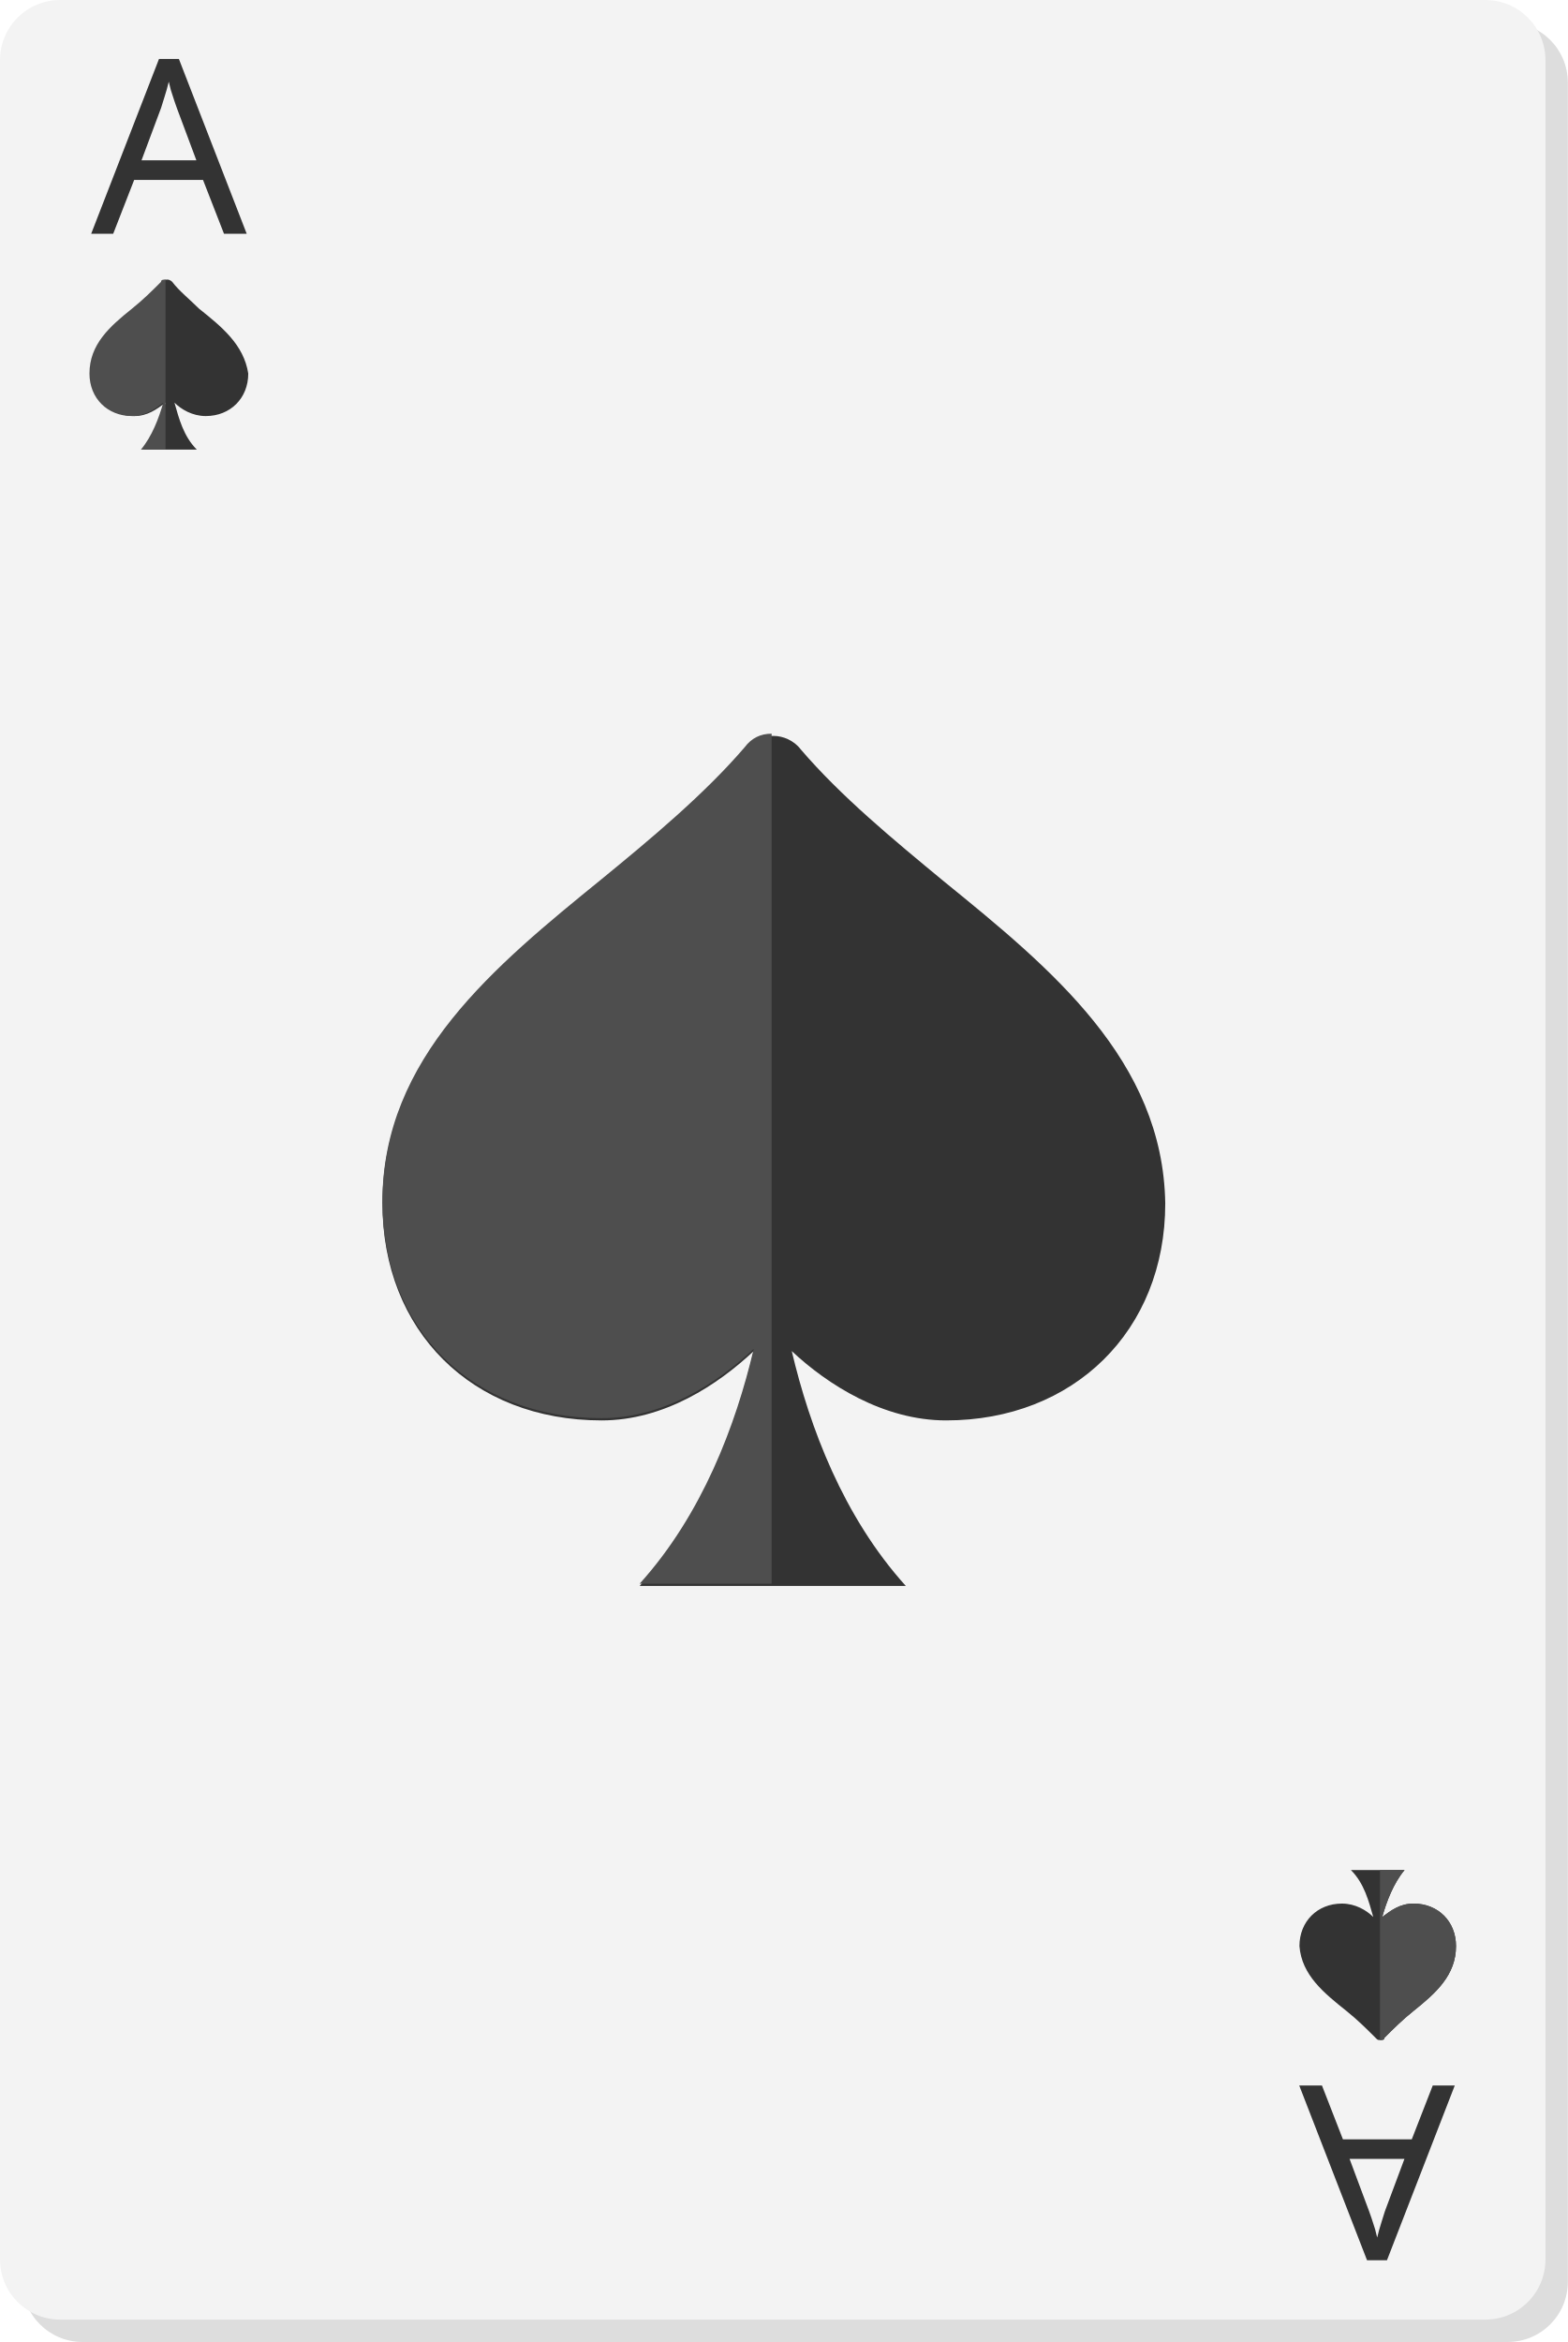
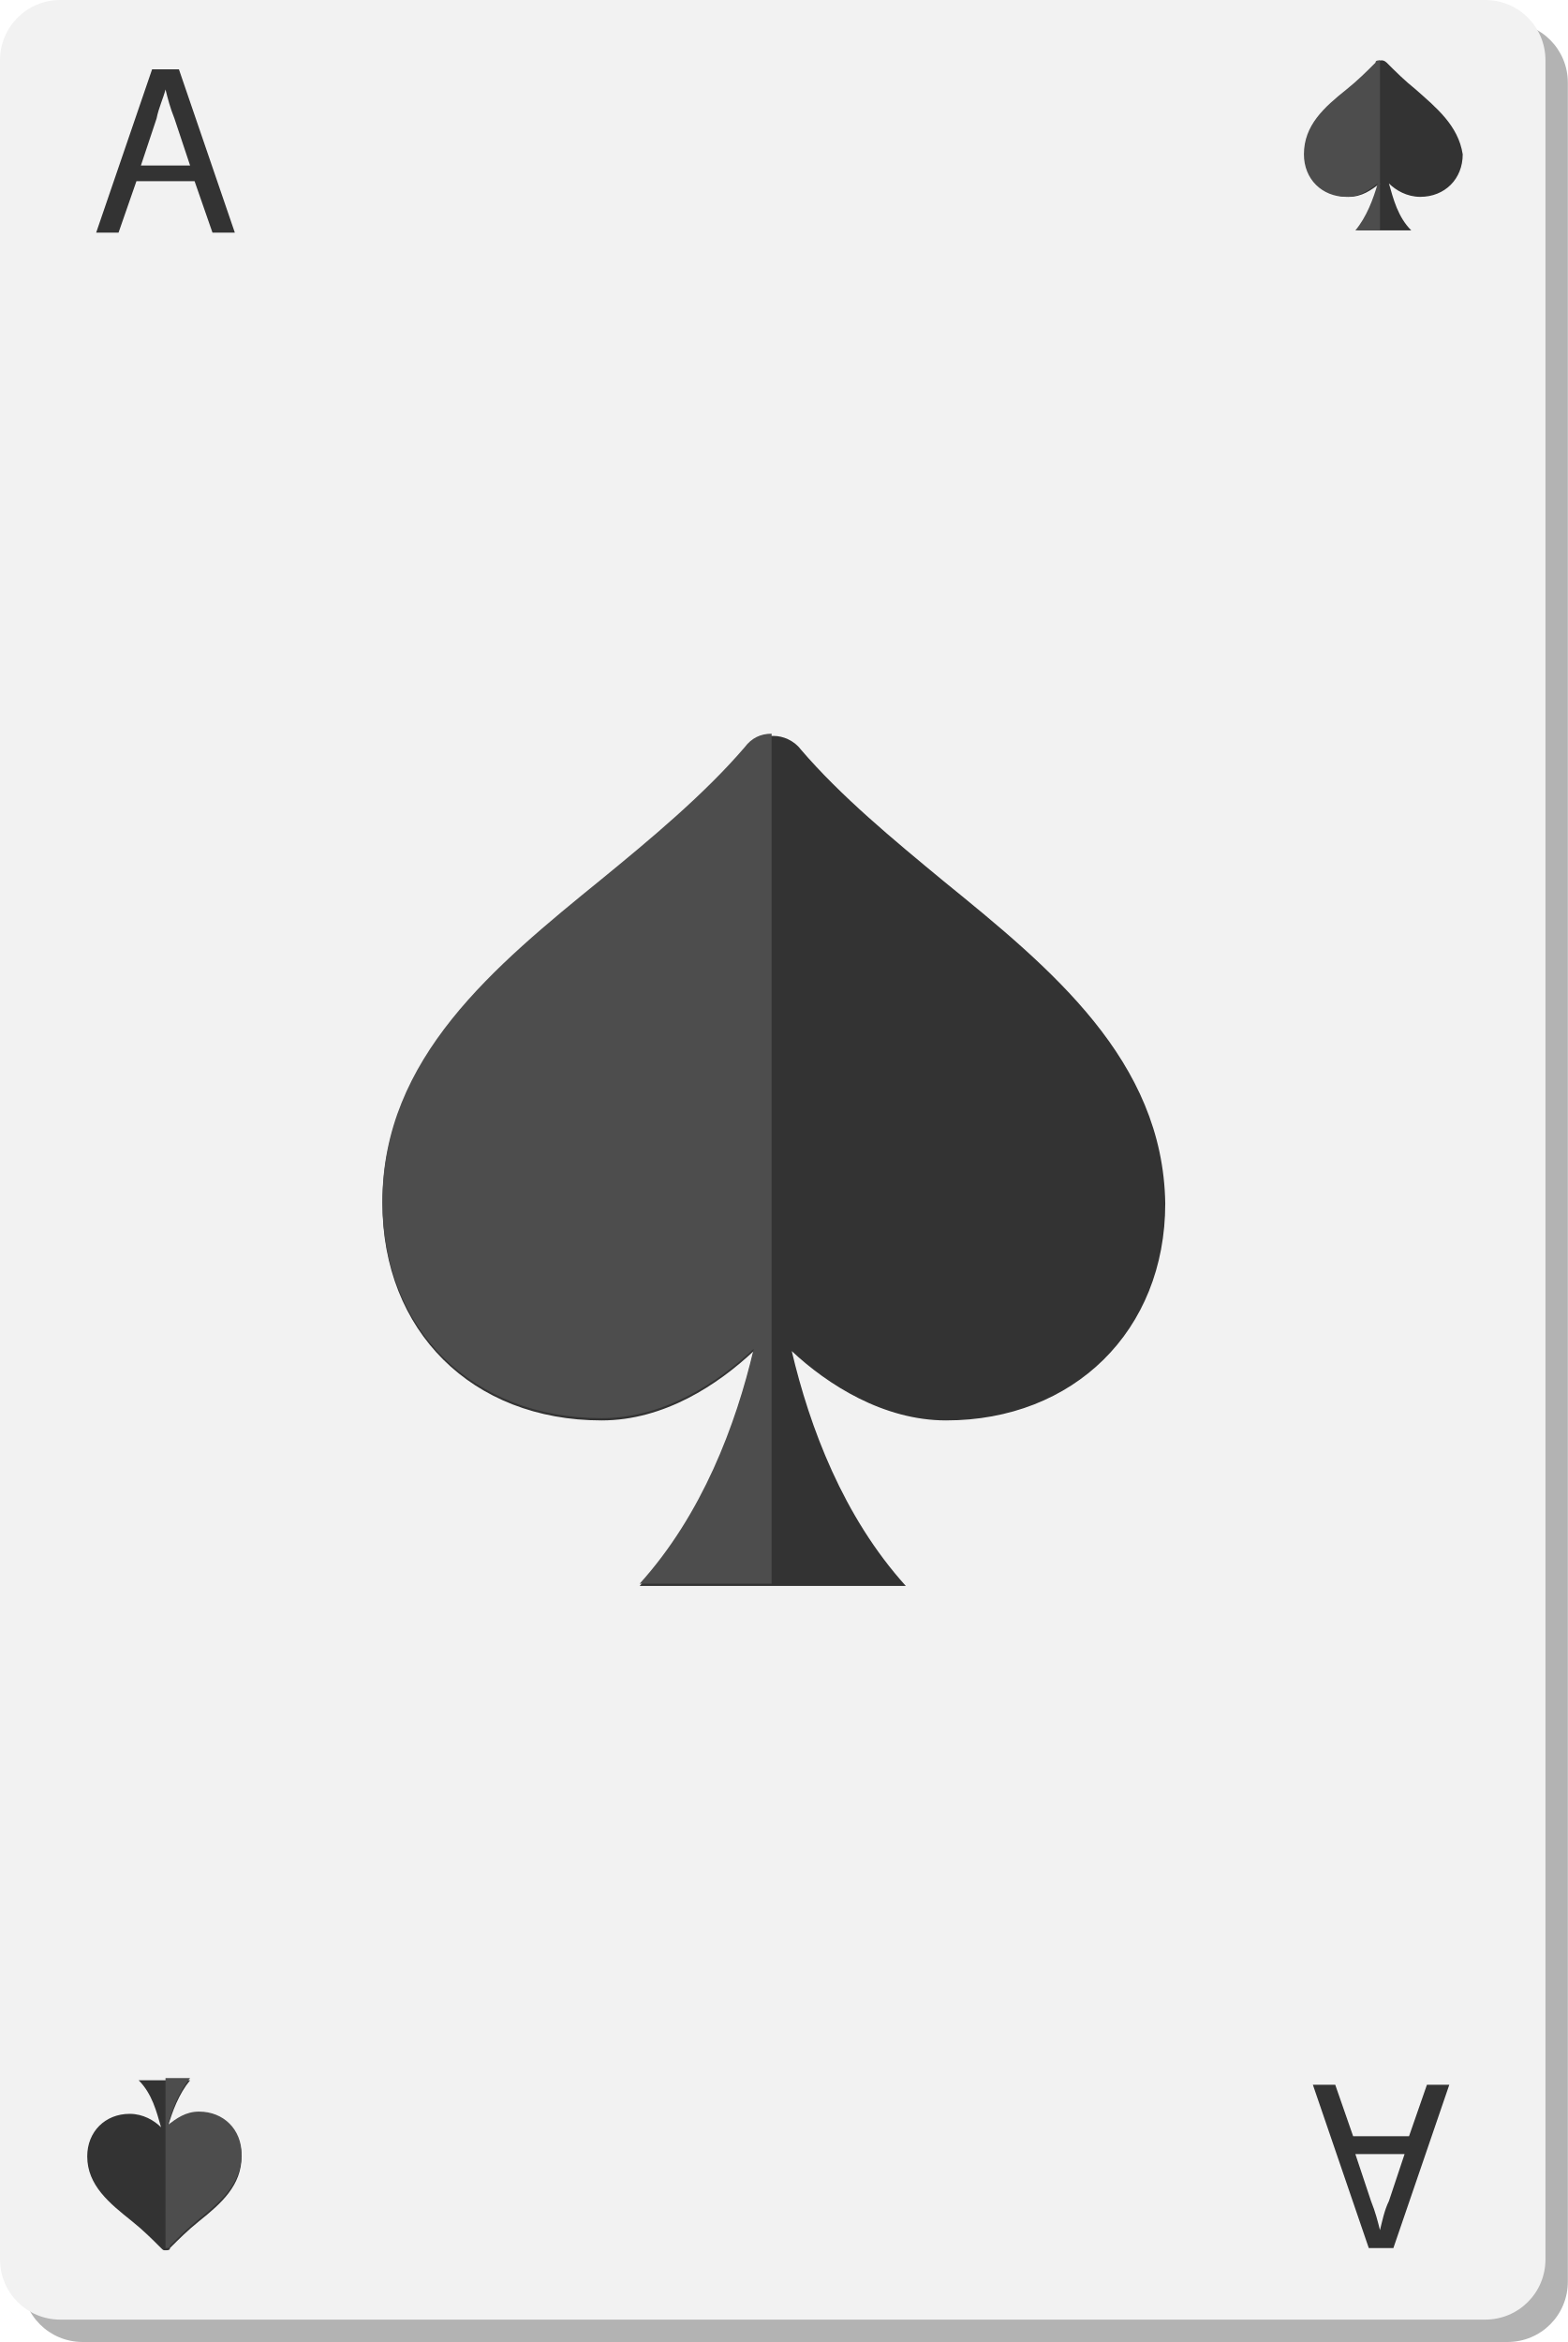
<svg xmlns="http://www.w3.org/2000/svg" version="1.1" id="Layer_1" x="0px" y="0px" viewBox="0 0 70.1 104.7" style="enable-background:new 0 0 70.1 104.7;" xml:space="preserve">
  <style type="text/css">
- 	.st0{fill:#DDDDDD;}
- 	.st1{fill:#F3F3F3;}
+ 	.st0{fill:#B3B3B3;}
+ 	.st1{fill:#F2F2F2;}
	.st2{fill:#333333;}
- 	.st3{fill:#4E4E4E;}
- 	.st4{fill:none;}
- 	.st5{font-family:'MyriadPro-Regular';}
- 	.st6{font-size:10.886px;}
+ 	.st3{fill:#4D4D4D;}
</style>
+   <path class="st0" d="M70.1,102c0,1.5-1.2,2.7-2.7,2.7H3.7c-1.5,0-2.7-1.2-2.7-2.7V3.7C1,2.2,2.2,1,3.7,1h63.7c1.5,0,2.7,1.2,2.7,2.7  V102z" />
  <g>
-     <path class="st0" d="M70.1,102c0,1.5-1.2,2.7-2.7,2.7H3.7c-1.5,0-2.7-1.2-2.7-2.7V3.7C1,2.2,2.2,1,3.7,1h63.7   c1.5,0,2.7,1.2,2.7,2.7V102z" />
+     <path class="st1" d="M69.1,101c0,1.5-1.2,2.7-2.7,2.7H2.7c-1.5,0-2.7-1.2-2.7-2.7V2.7C0,1.2,1.2,0,2.7,0h63.7   c1.5,0,2.7,1.2,2.7,2.7V101z" />
    <g>
-       <path class="st1" d="M69.1,101c0,1.5-1.2,2.7-2.7,2.7H2.7c-1.5,0-2.7-1.2-2.7-2.7V2.7C0,1.2,1.2,0,2.7,0h63.7    c1.5,0,2.7,1.2,2.7,2.7V101z" />
-       <g>
-         <path class="st2" d="M42.2,39.4c-2.3-1.9-4.6-3.8-6.4-5.9c-0.3-0.4-0.8-0.6-1.2-0.6h-0.1c-0.5,0-0.9,0.2-1.2,0.6     c-1.8,2.1-4.2,4.1-6.4,5.9c-4.8,3.9-9.8,8-9.8,14.4c0,5.7,4,9.7,9.8,9.7c2.8,0,5.2-1.6,6.8-3.1c-0.8,3.4-2.3,7.4-5.1,10.5h11.9     c-2.8-3.1-4.3-7.1-5.1-10.5c1.6,1.5,4.1,3.1,6.9,3.1c5.7,0,9.8-4,9.8-9.7C52,47.4,47,43.3,42.2,39.4z" />
-         <path class="st3" d="M34.5,70.8v-38h0c-0.5,0-0.9,0.2-1.2,0.6c-1.8,2.1-4.2,4.1-6.4,5.9c-4.8,3.9-9.8,8-9.8,14.4     c0,5.7,4,9.7,9.8,9.7c2.8,0,5.2-1.6,6.8-3.1c-0.8,3.4-2.3,7.4-5.1,10.5H34.5z" />
-       </g>
-       <g>
-         <path class="st2" d="M8.9,13.8C8.5,13.4,8,13,7.7,12.6c-0.1-0.1-0.2-0.1-0.2-0.1h0c-0.1,0-0.2,0-0.2,0.1     c-0.4,0.4-0.8,0.8-1.3,1.2c-1,0.8-1.9,1.6-1.9,2.9c0,1.1,0.8,1.9,1.9,1.9c0.6,0,1-0.3,1.4-0.6c-0.2,0.7-0.5,1.5-1,2.1h2.4     c-0.6-0.6-0.8-1.4-1-2.1c0.3,0.3,0.8,0.6,1.4,0.6c1.1,0,1.9-0.8,1.9-1.9C10.9,15.4,9.9,14.6,8.9,13.8z" />
-         <path class="st3" d="M7.4,20v-7.5l0,0c-0.1,0-0.2,0-0.2,0.1c-0.4,0.4-0.8,0.8-1.3,1.2c-1,0.8-1.9,1.6-1.9,2.9     c0,1.1,0.8,1.9,1.9,1.9c0.6,0,1-0.3,1.4-0.6c-0.2,0.7-0.5,1.5-1,2.1H7.4z" />
-       </g>
-       <rect x="2.7" y="2.7" class="st4" width="9.4" height="9.8" />
-       <text transform="matrix(1 0 0 1 4.0772 10.4493)" class="st2 st5 st6">A</text>
-       <g>
-         <path class="st2" d="M60.2,89.9c0.5,0.4,0.9,0.8,1.3,1.2c0.1,0.1,0.1,0.1,0.2,0.1h0c0.1,0,0.2,0,0.2-0.1c0.4-0.4,0.8-0.8,1.3-1.2     c1-0.8,1.9-1.6,1.9-2.9c0-1.1-0.8-1.9-1.9-1.9c-0.6,0-1,0.3-1.4,0.6c0.2-0.7,0.5-1.5,1-2.1h-2.4c0.6,0.6,0.8,1.4,1,2.1     c-0.3-0.3-0.8-0.6-1.4-0.6c-1.1,0-1.9,0.8-1.9,1.9C58.2,88.3,59.2,89.1,60.2,89.9z" />
-         <path class="st3" d="M61.7,83.7v7.5l0,0c0.1,0,0.2,0,0.2-0.1c0.4-0.4,0.8-0.8,1.3-1.2c1-0.8,1.9-1.6,1.9-2.9     c0-1.1-0.8-1.9-1.9-1.9c-0.6,0-1,0.3-1.4,0.6c0.2-0.7,0.5-1.5,1-2.1H61.7z" />
-       </g>
-       <rect x="57" y="91.2" class="st4" width="9.4" height="9.8" />
-       <text transform="matrix(-1 0 0 -1 65.044 93.2335)" class="st2 st5 st6">A</text>
+       <path class="st2" d="M42.2,39.4c-2.3-1.9-4.6-3.8-6.4-5.9c-0.3-0.4-0.8-0.6-1.2-0.6h-0.1c-0.5,0-0.9,0.2-1.2,0.6    c-1.8,2.1-4.2,4.1-6.4,5.9c-4.8,3.9-9.8,8-9.8,14.4c0,5.7,4,9.7,9.8,9.7c2.8,0,5.2-1.6,6.8-3.1c-0.8,3.4-2.3,7.4-5.1,10.5h11.9    c-2.8-3.1-4.3-7.1-5.1-10.5c1.6,1.5,4.1,3.1,6.9,3.1c5.7,0,9.8-4,9.8-9.7C52,47.4,47,43.3,42.2,39.4z" />
+       <path class="st3" d="M34.5,70.8v-38h0c-0.5,0-0.9,0.2-1.2,0.6c-1.8,2.1-4.2,4.1-6.4,5.9c-4.8,3.9-9.8,8-9.8,14.4    c0,5.7,4,9.7,9.8,9.7c2.8,0,5.2-1.6,6.8-3.1c-0.8,3.4-2.3,7.4-5.1,10.5H34.5z" />
+     </g>
+     <g>
+       <path class="st2" d="M63.3,4c-0.5-0.4-0.9-0.8-1.3-1.2c-0.1-0.1-0.2-0.1-0.2-0.1h0c-0.1,0-0.2,0-0.2,0.1c-0.4,0.4-0.8,0.8-1.3,1.2    c-1,0.8-1.9,1.6-1.9,2.9c0,1.1,0.8,1.9,1.9,1.9c0.6,0,1-0.3,1.4-0.6c-0.2,0.7-0.5,1.5-1,2.1h2.4c-0.6-0.6-0.8-1.4-1-2.1    c0.3,0.3,0.8,0.6,1.4,0.6c1.1,0,1.9-0.8,1.9-1.9C65.2,5.6,64.2,4.8,63.3,4z" />
+       <path class="st3" d="M61.7,10.3V2.7l0,0c-0.1,0-0.2,0-0.2,0.1c-0.4,0.4-0.8,0.8-1.3,1.2c-1,0.8-1.9,1.6-1.9,2.9    c0,1.1,0.8,1.9,1.9,1.9c0.6,0,1-0.3,1.4-0.6c-0.2,0.7-0.5,1.5-1,2.1H61.7z" />
+     </g>
+     <g>
+       <path class="st2" d="M6.1,8.1l-0.8,2.3h-1l2.5-7.3H8l2.5,7.3h-1L8.7,8.1H6.1z M8.5,7.4L7.8,5.3C7.6,4.8,7.5,4.4,7.4,4h0    C7.3,4.4,7.1,4.8,7,5.3L6.3,7.4H8.5z" />
+     </g>
+     <g>
+       <path class="st2" d="M5.9,99.3c0.5,0.4,0.9,0.8,1.3,1.2c0.1,0.1,0.1,0.1,0.2,0.1h0c0.1,0,0.2,0,0.2-0.1c0.4-0.4,0.8-0.8,1.3-1.2    c1-0.8,1.9-1.6,1.9-2.9c0-1.1-0.8-1.9-1.9-1.9c-0.6,0-1,0.3-1.4,0.6c0.2-0.7,0.5-1.5,1-2.1H6.2c0.6,0.6,0.8,1.4,1,2.1    c-0.3-0.3-0.8-0.6-1.4-0.6c-1.1,0-1.9,0.8-1.9,1.9C3.9,97.7,4.9,98.5,5.9,99.3z" />
+       <path class="st3" d="M7.4,93v7.5l0,0c0.1,0,0.2,0,0.2-0.1c0.4-0.4,0.8-0.8,1.3-1.2c1-0.8,1.9-1.6,1.9-2.9c0-1.1-0.8-1.9-1.9-1.9    c-0.6,0-1,0.3-1.4,0.6c0.2-0.7,0.5-1.5,1-2.1H7.4z" />
+     </g>
+     <g>
+       <path class="st2" d="M63,95.5l0.8-2.3h1l-2.5,7.3h-1.1l-2.5-7.3h1l0.8,2.3H63z M60.6,96.3l0.7,2.1c0.2,0.5,0.3,0.9,0.4,1.3h0    c0.1-0.4,0.2-0.9,0.4-1.3l0.7-2.1H60.6z" />
    </g>
  </g>
</svg>
